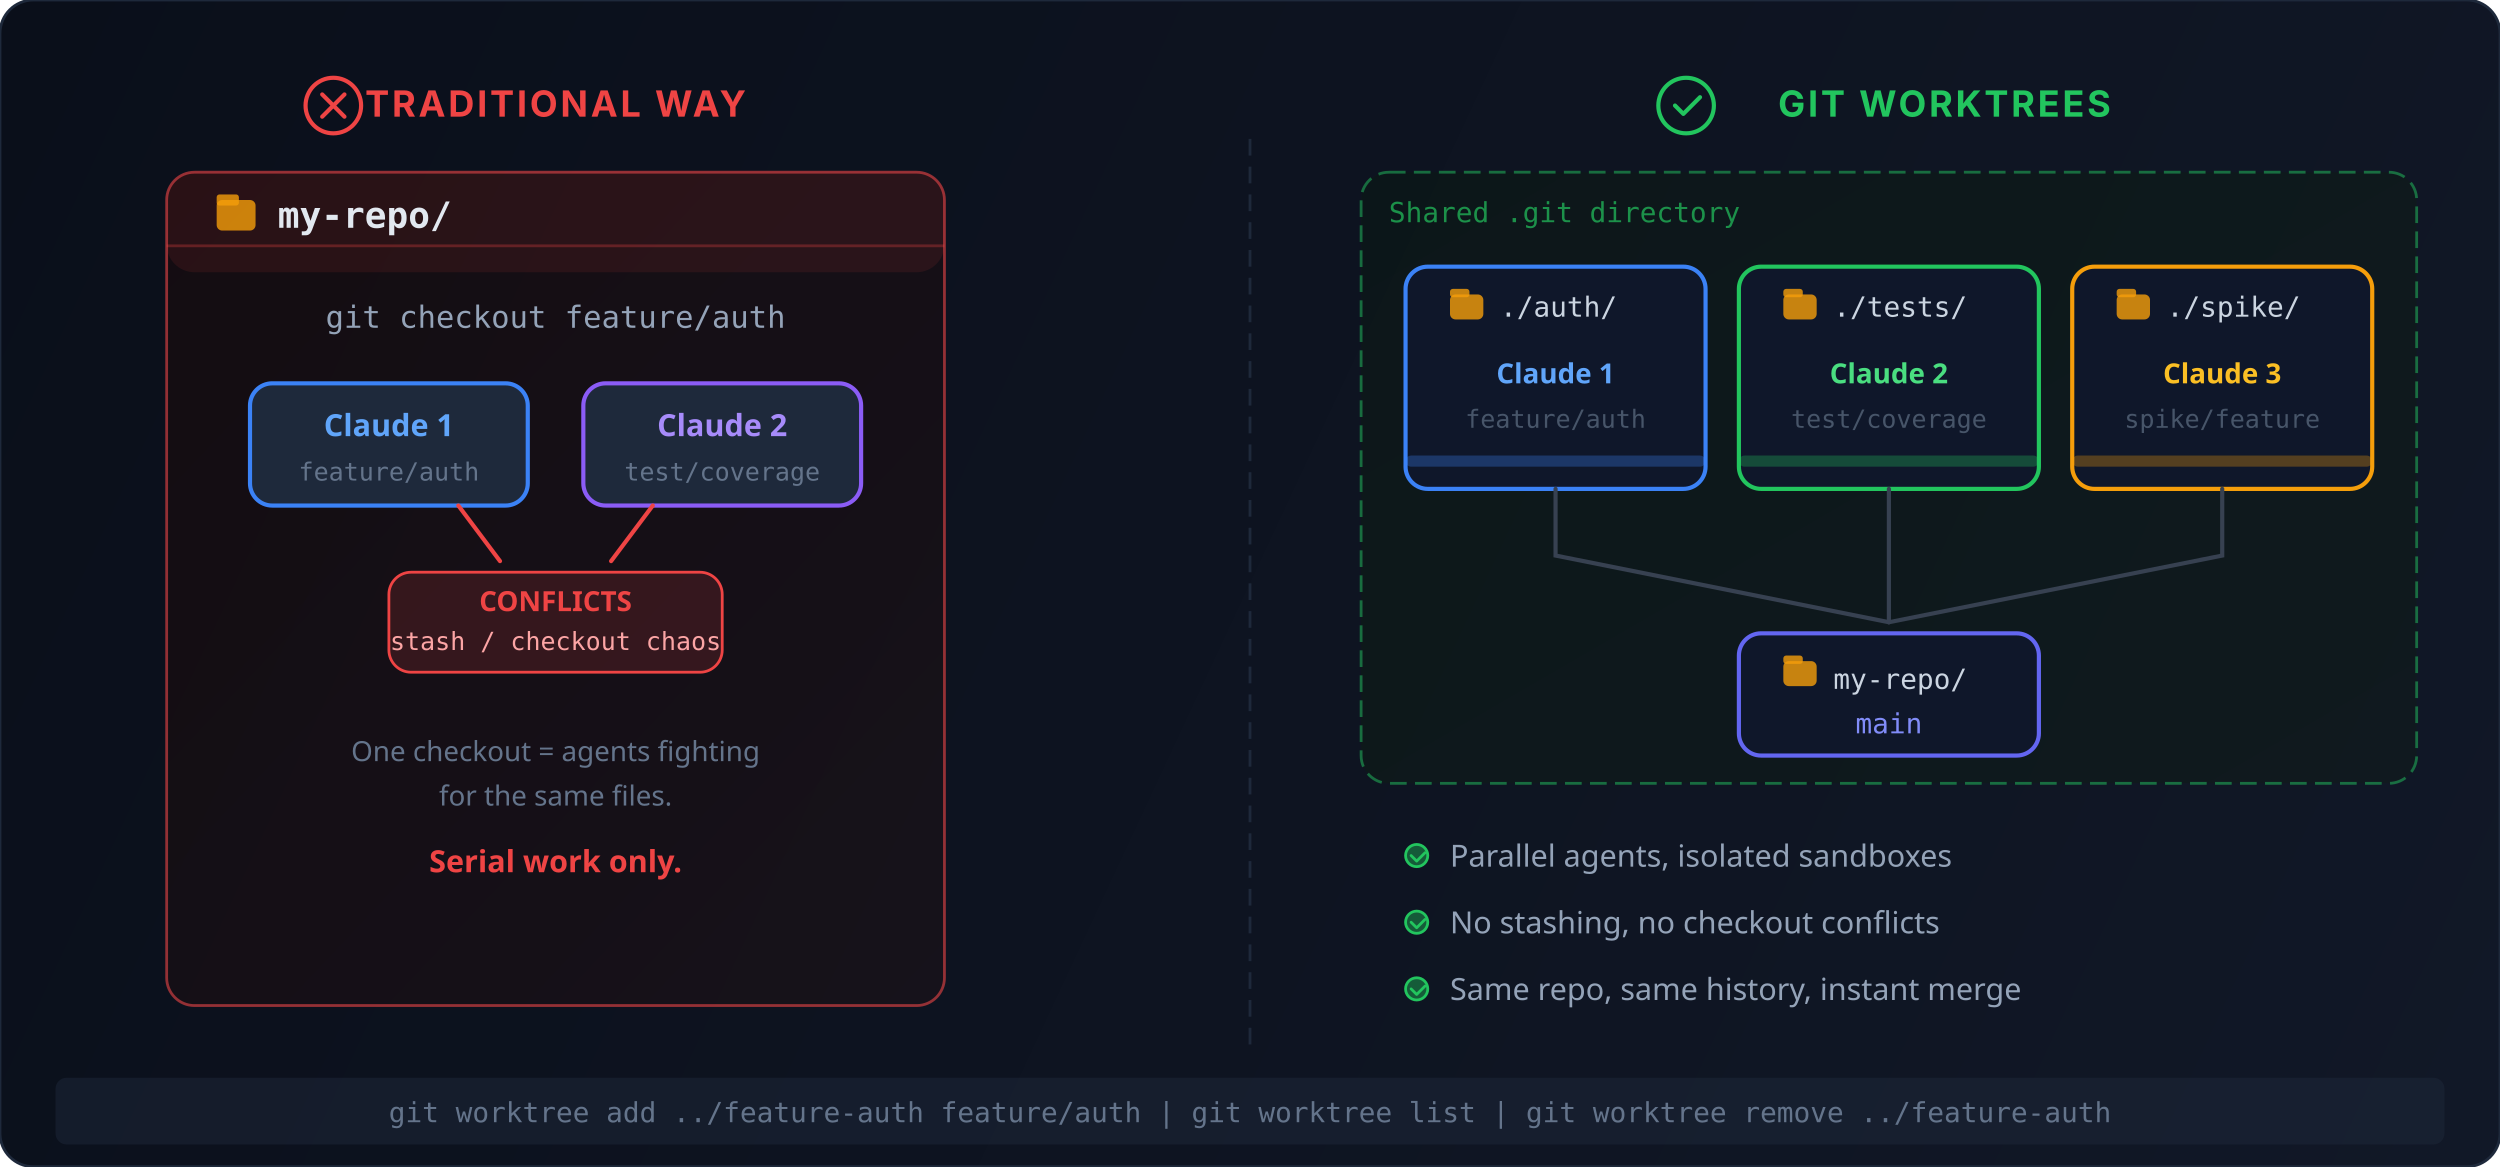
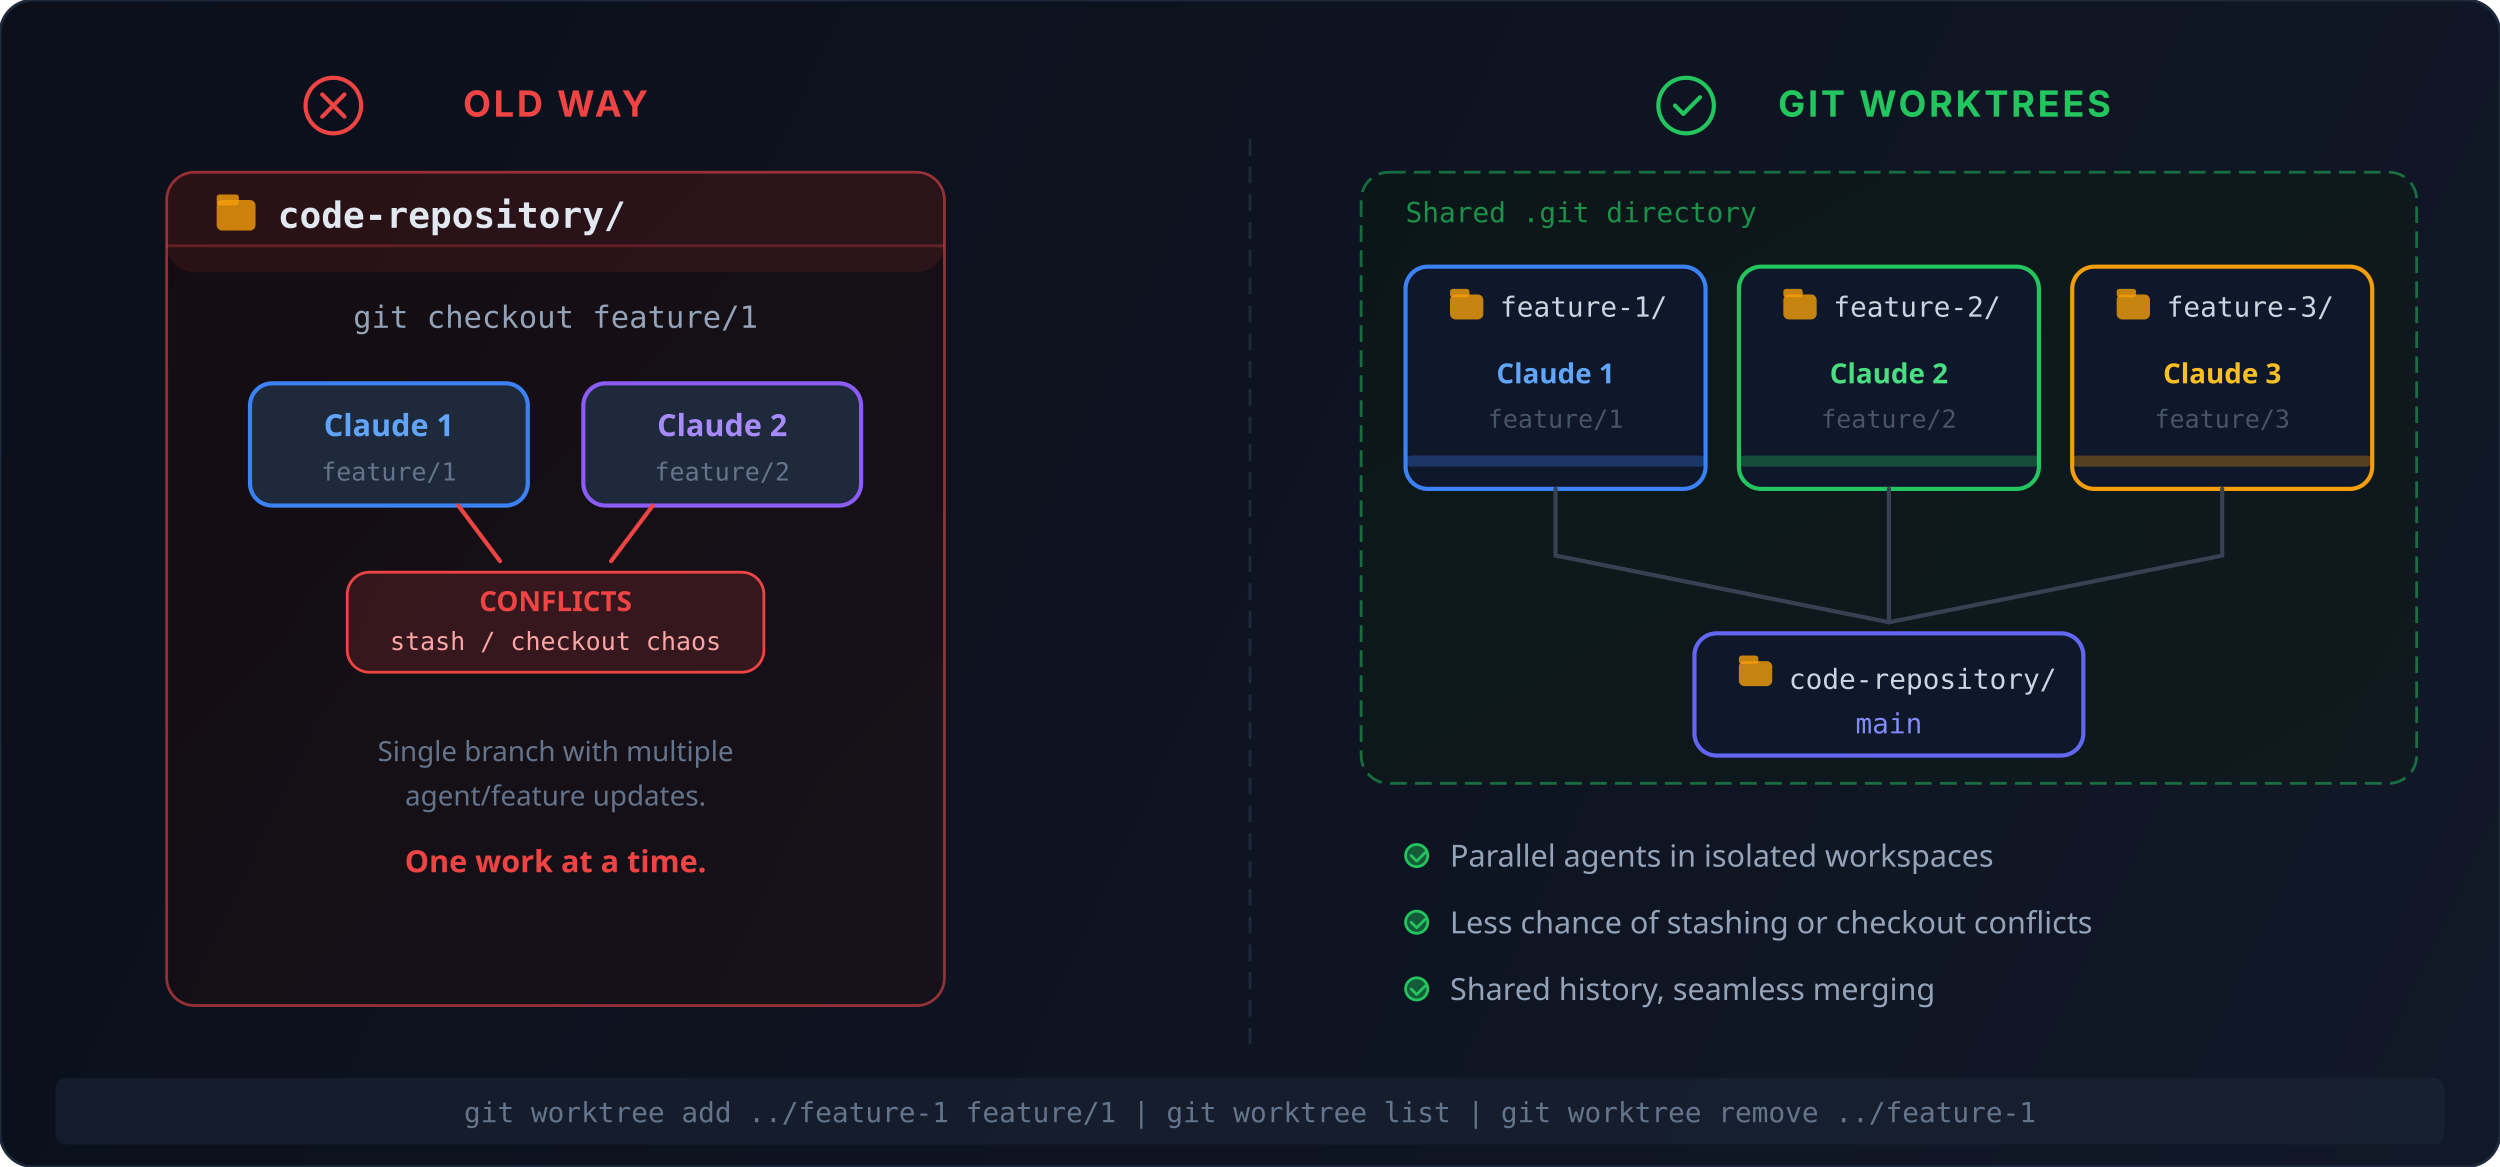
<svg xmlns="http://www.w3.org/2000/svg" viewBox="0 0 900 420" fill="none">
  <defs>
    <linearGradient id="bgGrad" x1="0" y1="0" x2="900" y2="420" gradientUnits="userSpaceOnUse">
      <stop offset="0%" stop-color="#0a0f1a" />
      <stop offset="100%" stop-color="#111827" />
    </linearGradient>
    <linearGradient id="redGrad" x1="0" y1="0" x2="1" y2="1">
      <stop offset="0%" stop-color="#1a0a0a" />
      <stop offset="100%" stop-color="#1c1117" />
    </linearGradient>
    <linearGradient id="greenGrad" x1="0" y1="0" x2="1" y2="1">
      <stop offset="0%" stop-color="#0a1a12" />
      <stop offset="100%" stop-color="#0f1c17" />
    </linearGradient>
    <filter id="glow">
      <feGaussianBlur stdDeviation="2" result="blur" />
      <feMerge>
        <feMergeNode in="blur" />
        <feMergeNode in="SourceGraphic" />
      </feMerge>
    </filter>
  </defs>
  <rect width="900" height="420" rx="12" fill="url(#bgGrad)" />
  <rect width="900" height="420" rx="12" stroke="#1e293b" stroke-width="1" fill="none" />
  <line x1="450" y1="50" x2="450" y2="380" stroke="#1e293b" stroke-width="1" stroke-dasharray="6,4" />
-   <text x="200" y="42" fill="#ef4444" font-family="system-ui, -apple-system, sans-serif" font-size="13" font-weight="700" text-anchor="middle" letter-spacing="1">TRADITIONAL WAY</text>
+   <text x="200" y="42" fill="#ef4444" font-family="system-ui, -apple-system, sans-serif" font-size="13" font-weight="700" text-anchor="middle" letter-spacing="1">OLD WAY</text>
  <circle cx="120" cy="38" r="10" fill="none" stroke="#ef4444" stroke-width="1.5" />
  <path d="M116 34l8 8M124 34l-8 8" stroke="#ef4444" stroke-width="1.5" stroke-linecap="round" />
  <rect x="60" y="62" width="280" height="300" rx="10" fill="url(#redGrad)" stroke="#ef4444" stroke-width="1" opacity="0.6" />
  <rect x="60" y="62" width="280" height="36" rx="10" fill="#ef4444" fill-opacity="0.1" />
  <rect x="60" y="88" width="280" height="1" fill="#ef4444" fill-opacity="0.3" />
  <rect x="78" y="72" width="14" height="11" rx="2" fill="#f59e0b" fill-opacity="0.8" />
  <rect x="78" y="70" width="8" height="4" rx="1" fill="#f59e0b" fill-opacity="0.8" />
-   <text x="100" y="82" fill="#e2e8f0" font-family="ui-monospace, monospace" font-size="13" font-weight="600">my-repo/</text>
-   <text x="200" y="118" fill="#94a3b8" font-family="ui-monospace, monospace" font-size="11" text-anchor="middle">git checkout feature/auth</text>
+   <text x="100" y="82" fill="#e2e8f0" font-family="ui-monospace, monospace" font-size="13" font-weight="600">code-repository/</text>
+   <text x="200" y="118" fill="#94a3b8" font-family="ui-monospace, monospace" font-size="11" text-anchor="middle">git checkout feature/1</text>
  <rect x="90" y="138" width="100" height="44" rx="8" fill="#1e293b" stroke="#3b82f6" stroke-width="1.5" />
  <text x="140" y="157" fill="#60a5fa" font-family="system-ui, sans-serif" font-size="11" font-weight="600" text-anchor="middle">Claude 1</text>
-   <text x="140" y="173" fill="#64748b" font-family="ui-monospace, monospace" font-size="9" text-anchor="middle">feature/auth</text>
+   <text x="140" y="173" fill="#64748b" font-family="ui-monospace, monospace" font-size="9" text-anchor="middle">feature/1</text>
  <rect x="210" y="138" width="100" height="44" rx="8" fill="#1e293b" stroke="#8b5cf6" stroke-width="1.5" />
  <text x="260" y="157" fill="#a78bfa" font-family="system-ui, sans-serif" font-size="11" font-weight="600" text-anchor="middle">Claude 2</text>
-   <text x="260" y="173" fill="#64748b" font-family="ui-monospace, monospace" font-size="9" text-anchor="middle">test/coverage</text>
+   <text x="260" y="173" fill="#64748b" font-family="ui-monospace, monospace" font-size="9" text-anchor="middle">feature/2</text>
  <path d="M165 182l15 20" stroke="#ef4444" stroke-width="1.5" stroke-linecap="round" />
  <path d="M235 182l-15 20" stroke="#ef4444" stroke-width="1.5" stroke-linecap="round" />
-   <rect x="140" y="206" width="120" height="36" rx="8" fill="#ef4444" fill-opacity="0.15" stroke="#ef4444" stroke-width="1" />
+   <rect x="125" y="206" width="150" height="36" rx="8" fill="#ef4444" fill-opacity="0.15" stroke="#ef4444" stroke-width="1" />
  <text x="200" y="220" fill="#ef4444" font-family="system-ui, sans-serif" font-size="10" font-weight="700" text-anchor="middle">CONFLICTS</text>
  <text x="200" y="234" fill="#fca5a5" font-family="ui-monospace, monospace" font-size="9" text-anchor="middle">stash / checkout chaos</text>
-   <text x="200" y="274" fill="#64748b" font-family="system-ui, sans-serif" font-size="10" text-anchor="middle">One checkout = agents fighting</text>
-   <text x="200" y="290" fill="#64748b" font-family="system-ui, sans-serif" font-size="10" text-anchor="middle">for the same files.</text>
-   <text x="200" y="314" fill="#ef4444" font-family="system-ui, sans-serif" font-size="11" font-weight="600" text-anchor="middle">Serial work only.</text>
+   <text x="200" y="274" fill="#64748b" font-family="system-ui, sans-serif" font-size="10" text-anchor="middle">Single branch with multiple</text>
+   <text x="200" y="290" fill="#64748b" font-family="system-ui, sans-serif" font-size="10" text-anchor="middle">agent/feature updates.</text>
+   <text x="200" y="314" fill="#ef4444" font-family="system-ui, sans-serif" font-size="11" font-weight="600" text-anchor="middle">One work at a time.</text>
  <text x="700" y="42" fill="#22c55e" font-family="system-ui, -apple-system, sans-serif" font-size="13" font-weight="700" text-anchor="middle" letter-spacing="1">GIT WORKTREES</text>
  <circle cx="607" cy="38" r="10" fill="none" stroke="#22c55e" stroke-width="1.5" />
  <path d="M603 38l3 3 6-6" stroke="#22c55e" stroke-width="1.5" stroke-linecap="round" stroke-linejoin="round" />
  <rect x="490" y="62" width="380" height="220" rx="10" fill="url(#greenGrad)" stroke="#22c55e" stroke-width="1" opacity="0.5" stroke-dasharray="6,3" />
-   <text x="500" y="80" fill="#22c55e" font-family="ui-monospace, monospace" font-size="10" opacity="0.7">Shared .git directory</text>
+   <text x="506" y="80" fill="#22c55e" font-family="ui-monospace, monospace" font-size="10" opacity="0.7">Shared .git directory</text>
  <rect x="506" y="96" width="108" height="80" rx="8" fill="#0f172a" stroke="#3b82f6" stroke-width="1.5" />
  <rect x="522" y="106" width="12" height="9" rx="2" fill="#f59e0b" fill-opacity="0.8" />
  <rect x="522" y="104" width="7" height="3" rx="1" fill="#f59e0b" fill-opacity="0.8" />
-   <text x="540" y="114" fill="#cbd5e1" font-family="ui-monospace, monospace" font-size="10">./auth/</text>
+   <text x="540" y="114" fill="#cbd5e1" font-family="ui-monospace, monospace" font-size="10">feature-1/</text>
  <text x="560" y="138" fill="#60a5fa" font-family="system-ui, sans-serif" font-size="10" font-weight="600" text-anchor="middle">Claude 1</text>
-   <text x="560" y="154" fill="#475569" font-family="ui-monospace, monospace" font-size="9" text-anchor="middle">feature/auth</text>
+   <text x="560" y="154" fill="#475569" font-family="ui-monospace, monospace" font-size="9" text-anchor="middle">feature/1</text>
  <rect x="506" y="164" width="108" height="4" rx="2" fill="#3b82f6" fill-opacity="0.3" />
  <rect x="626" y="96" width="108" height="80" rx="8" fill="#0f172a" stroke="#22c55e" stroke-width="1.5" />
  <rect x="642" y="106" width="12" height="9" rx="2" fill="#f59e0b" fill-opacity="0.8" />
  <rect x="642" y="104" width="7" height="3" rx="1" fill="#f59e0b" fill-opacity="0.8" />
-   <text x="660" y="114" fill="#cbd5e1" font-family="ui-monospace, monospace" font-size="10">./tests/</text>
+   <text x="660" y="114" fill="#cbd5e1" font-family="ui-monospace, monospace" font-size="10">feature-2/</text>
  <text x="680" y="138" fill="#4ade80" font-family="system-ui, sans-serif" font-size="10" font-weight="600" text-anchor="middle">Claude 2</text>
-   <text x="680" y="154" fill="#475569" font-family="ui-monospace, monospace" font-size="9" text-anchor="middle">test/coverage</text>
+   <text x="680" y="154" fill="#475569" font-family="ui-monospace, monospace" font-size="9" text-anchor="middle">feature/2</text>
  <rect x="626" y="164" width="108" height="4" rx="2" fill="#22c55e" fill-opacity="0.3" />
  <rect x="746" y="96" width="108" height="80" rx="8" fill="#0f172a" stroke="#f59e0b" stroke-width="1.5" />
  <rect x="762" y="106" width="12" height="9" rx="2" fill="#f59e0b" fill-opacity="0.8" />
  <rect x="762" y="104" width="7" height="3" rx="1" fill="#f59e0b" fill-opacity="0.8" />
-   <text x="780" y="114" fill="#cbd5e1" font-family="ui-monospace, monospace" font-size="10">./spike/</text>
+   <text x="780" y="114" fill="#cbd5e1" font-family="ui-monospace, monospace" font-size="10">feature-3/</text>
  <text x="800" y="138" fill="#fbbf24" font-family="system-ui, sans-serif" font-size="10" font-weight="600" text-anchor="middle">Claude 3</text>
-   <text x="800" y="154" fill="#475569" font-family="ui-monospace, monospace" font-size="9" text-anchor="middle">spike/feature</text>
+   <text x="800" y="154" fill="#475569" font-family="ui-monospace, monospace" font-size="9" text-anchor="middle">feature/3</text>
  <rect x="746" y="164" width="108" height="4" rx="2" fill="#f59e0b" fill-opacity="0.3" />
  <path d="M560 176l0 24l120 24" stroke="#374151" stroke-width="1.5" stroke-linecap="round" marker-end="url(#arrowhead)" />
  <path d="M680 176l0 48" stroke="#374151" stroke-width="1.5" stroke-linecap="round" />
  <path d="M800 176l0 24l-120 24" stroke="#374151" stroke-width="1.5" stroke-linecap="round" />
-   <rect x="626" y="228" width="108" height="44" rx="8" fill="#0f172a" stroke="#6366f1" stroke-width="1.5" />
-   <rect x="642" y="238" width="12" height="9" rx="2" fill="#f59e0b" fill-opacity="0.8" />
-   <rect x="642" y="236" width="7" height="3" rx="1" fill="#f59e0b" fill-opacity="0.8" />
-   <text x="660" y="248" fill="#cbd5e1" font-family="ui-monospace, monospace" font-size="10">my-repo/</text>
+   <rect x="610" y="228" width="140" height="44" rx="8" fill="#0f172a" stroke="#6366f1" stroke-width="1.5" />
+   <rect x="626" y="238" width="12" height="9" rx="2" fill="#f59e0b" fill-opacity="0.8" />
+   <rect x="626" y="236" width="7" height="3" rx="1" fill="#f59e0b" fill-opacity="0.8" />
+   <text x="644" y="248" fill="#cbd5e1" font-family="ui-monospace, monospace" font-size="10">code-repository/</text>
  <text x="680" y="264" fill="#818cf8" font-family="ui-monospace, monospace" font-size="10" text-anchor="middle">main</text>
  <circle cx="510" cy="308" r="4" fill="#22c55e" fill-opacity="0.4" stroke="#22c55e" stroke-width="1" />
  <path d="M508 308l2 2 3-3" stroke="#22c55e" stroke-width="1" stroke-linecap="round" stroke-linejoin="round" />
-   <text x="522" y="312" fill="#94a3b8" font-family="system-ui, sans-serif" font-size="11">Parallel agents, isolated sandboxes</text>
+   <text x="522" y="312" fill="#94a3b8" font-family="system-ui, sans-serif" font-size="11">Parallel agents in isolated workspaces</text>
  <circle cx="510" cy="332" r="4" fill="#22c55e" fill-opacity="0.4" stroke="#22c55e" stroke-width="1" />
  <path d="M508 332l2 2 3-3" stroke="#22c55e" stroke-width="1" stroke-linecap="round" stroke-linejoin="round" />
-   <text x="522" y="336" fill="#94a3b8" font-family="system-ui, sans-serif" font-size="11">No stashing, no checkout conflicts</text>
+   <text x="522" y="336" fill="#94a3b8" font-family="system-ui, sans-serif" font-size="11">Less chance of stashing or checkout conflicts</text>
  <circle cx="510" cy="356" r="4" fill="#22c55e" fill-opacity="0.4" stroke="#22c55e" stroke-width="1" />
  <path d="M508 356l2 2 3-3" stroke="#22c55e" stroke-width="1" stroke-linecap="round" stroke-linejoin="round" />
-   <text x="522" y="360" fill="#94a3b8" font-family="system-ui, sans-serif" font-size="11">Same repo, same history, instant merge</text>
+   <text x="522" y="360" fill="#94a3b8" font-family="system-ui, sans-serif" font-size="11">Shared history, seamless merging</text>
  <rect x="20" y="388" width="860" height="24" rx="4" fill="#1e293b" fill-opacity="0.5" />
-   <text x="450" y="404" fill="#64748b" font-family="ui-monospace, monospace" font-size="10" text-anchor="middle">git worktree add ../feature-auth feature/auth  |  git worktree list  |  git worktree remove ../feature-auth</text>
+   <text x="450" y="404" fill="#64748b" font-family="ui-monospace, monospace" font-size="10" text-anchor="middle">git worktree add ../feature-1 feature/1  |  git worktree list  |  git worktree remove ../feature-1</text>
</svg>
